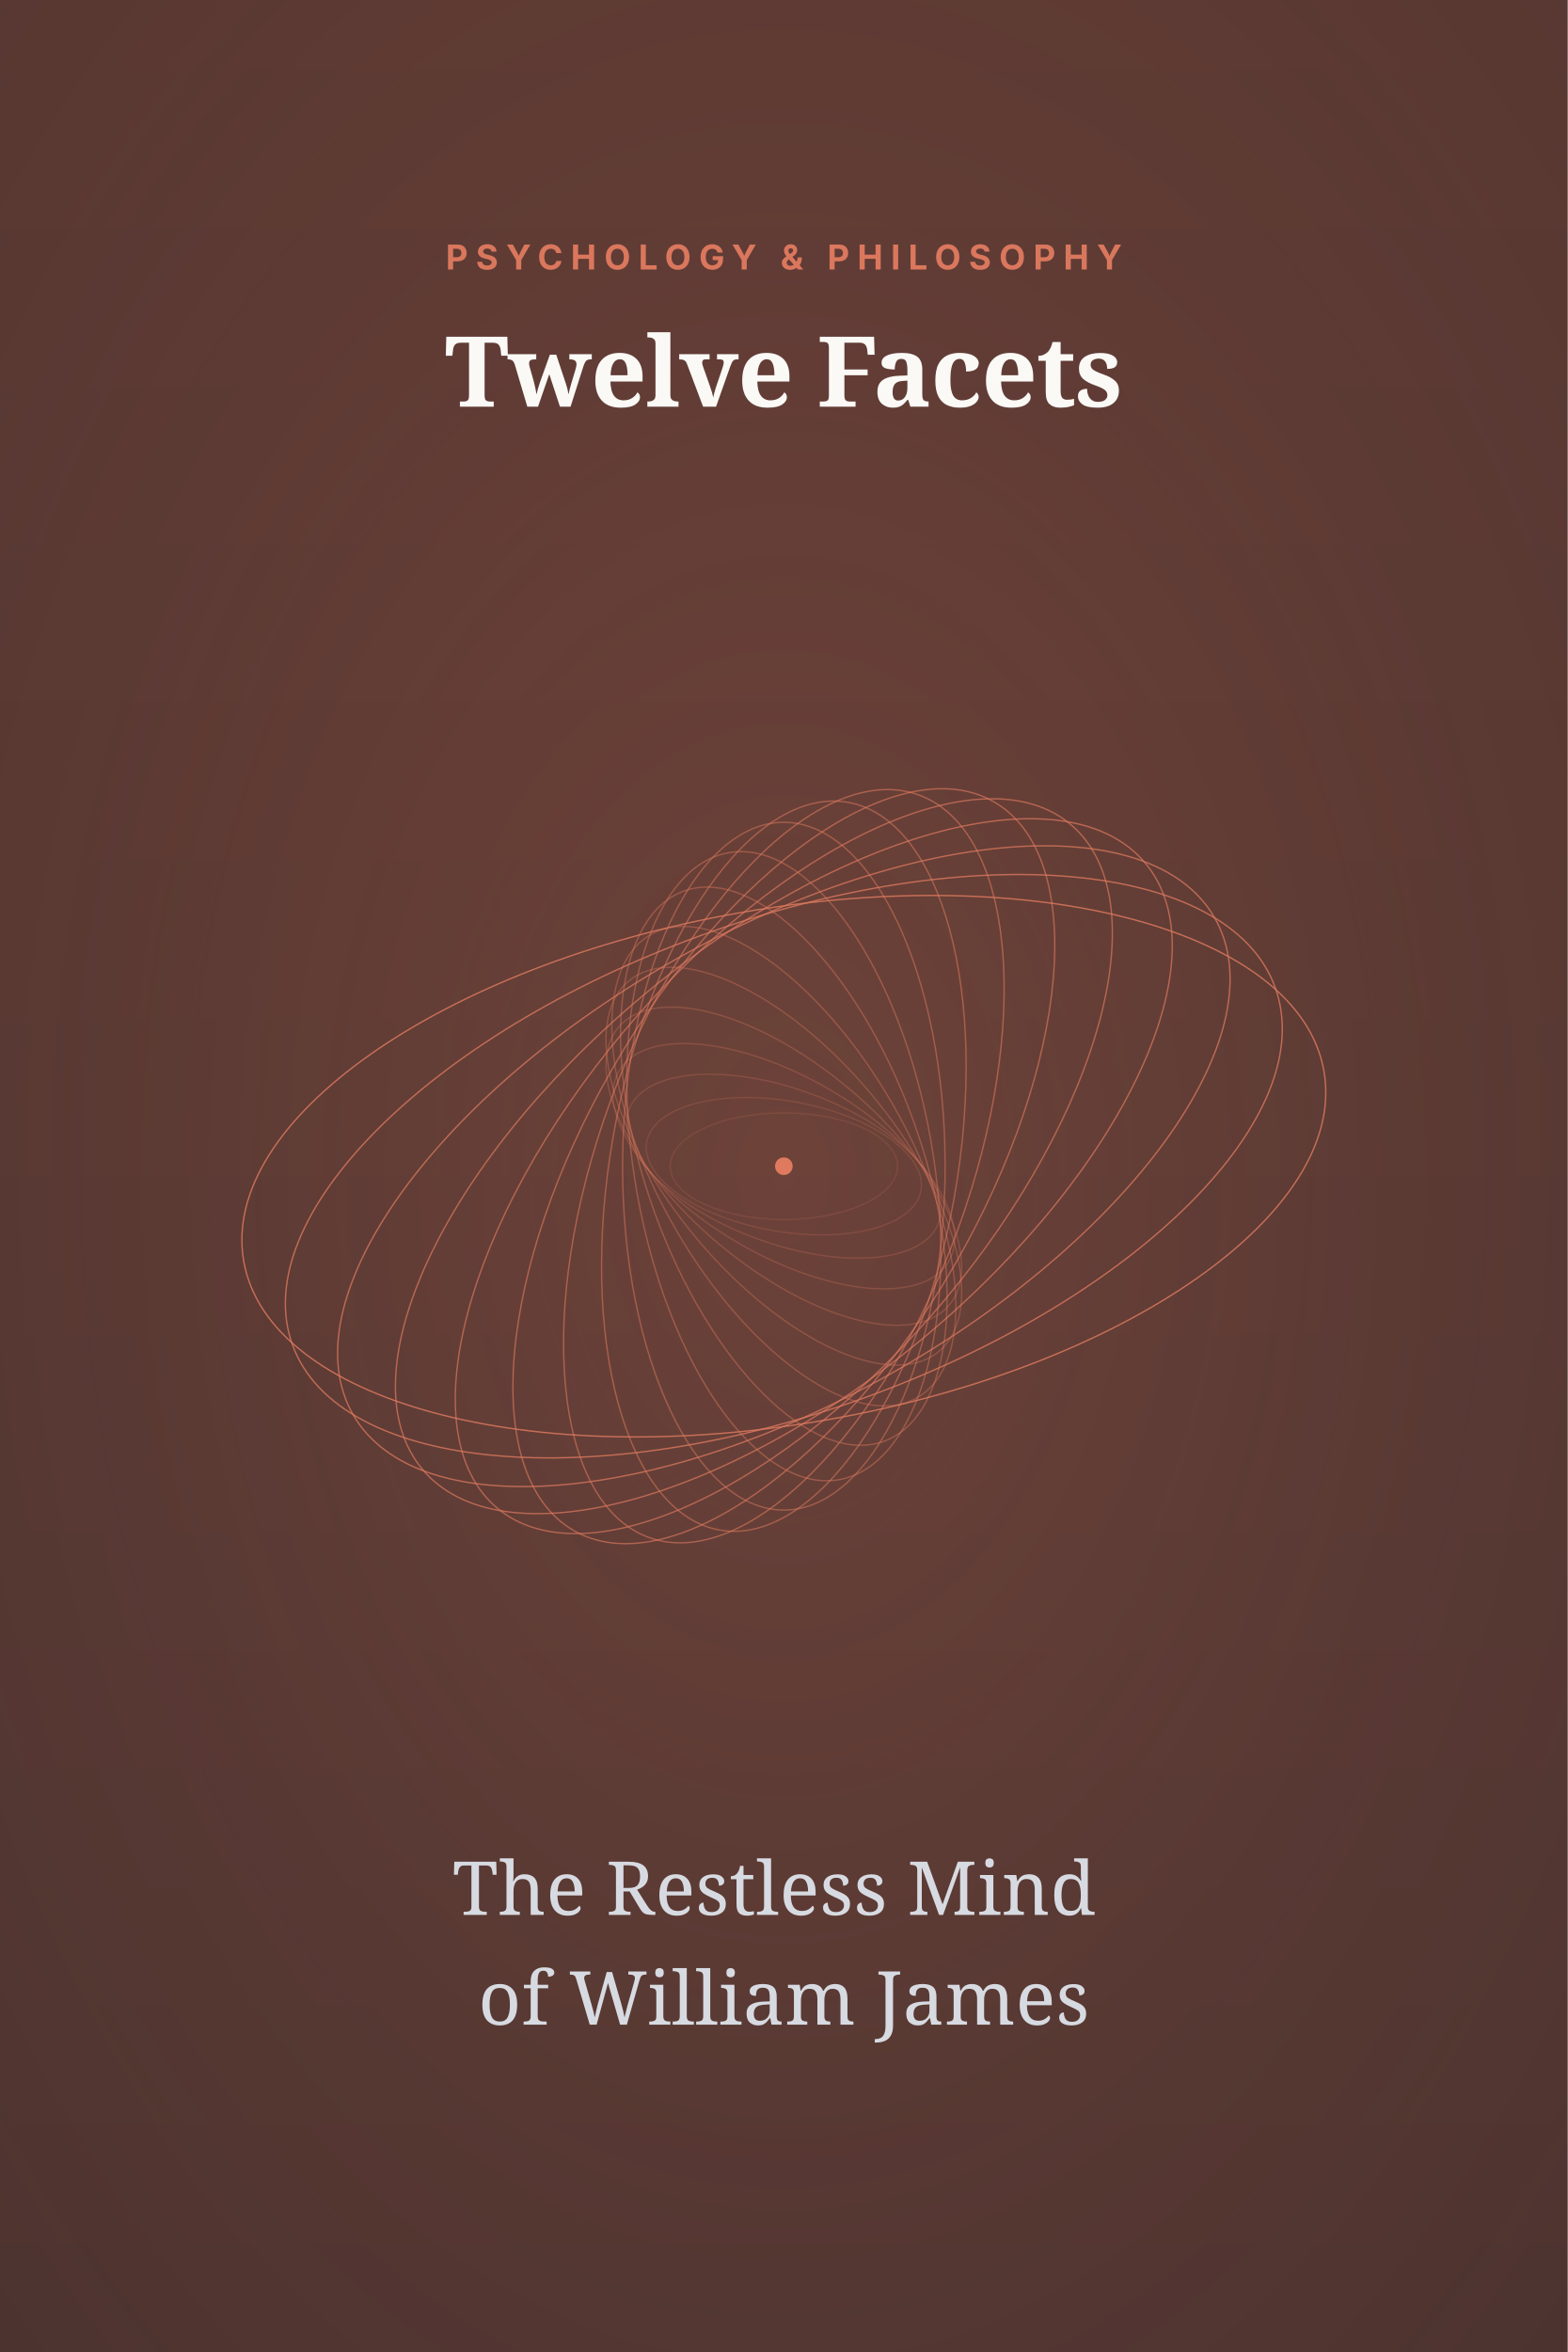
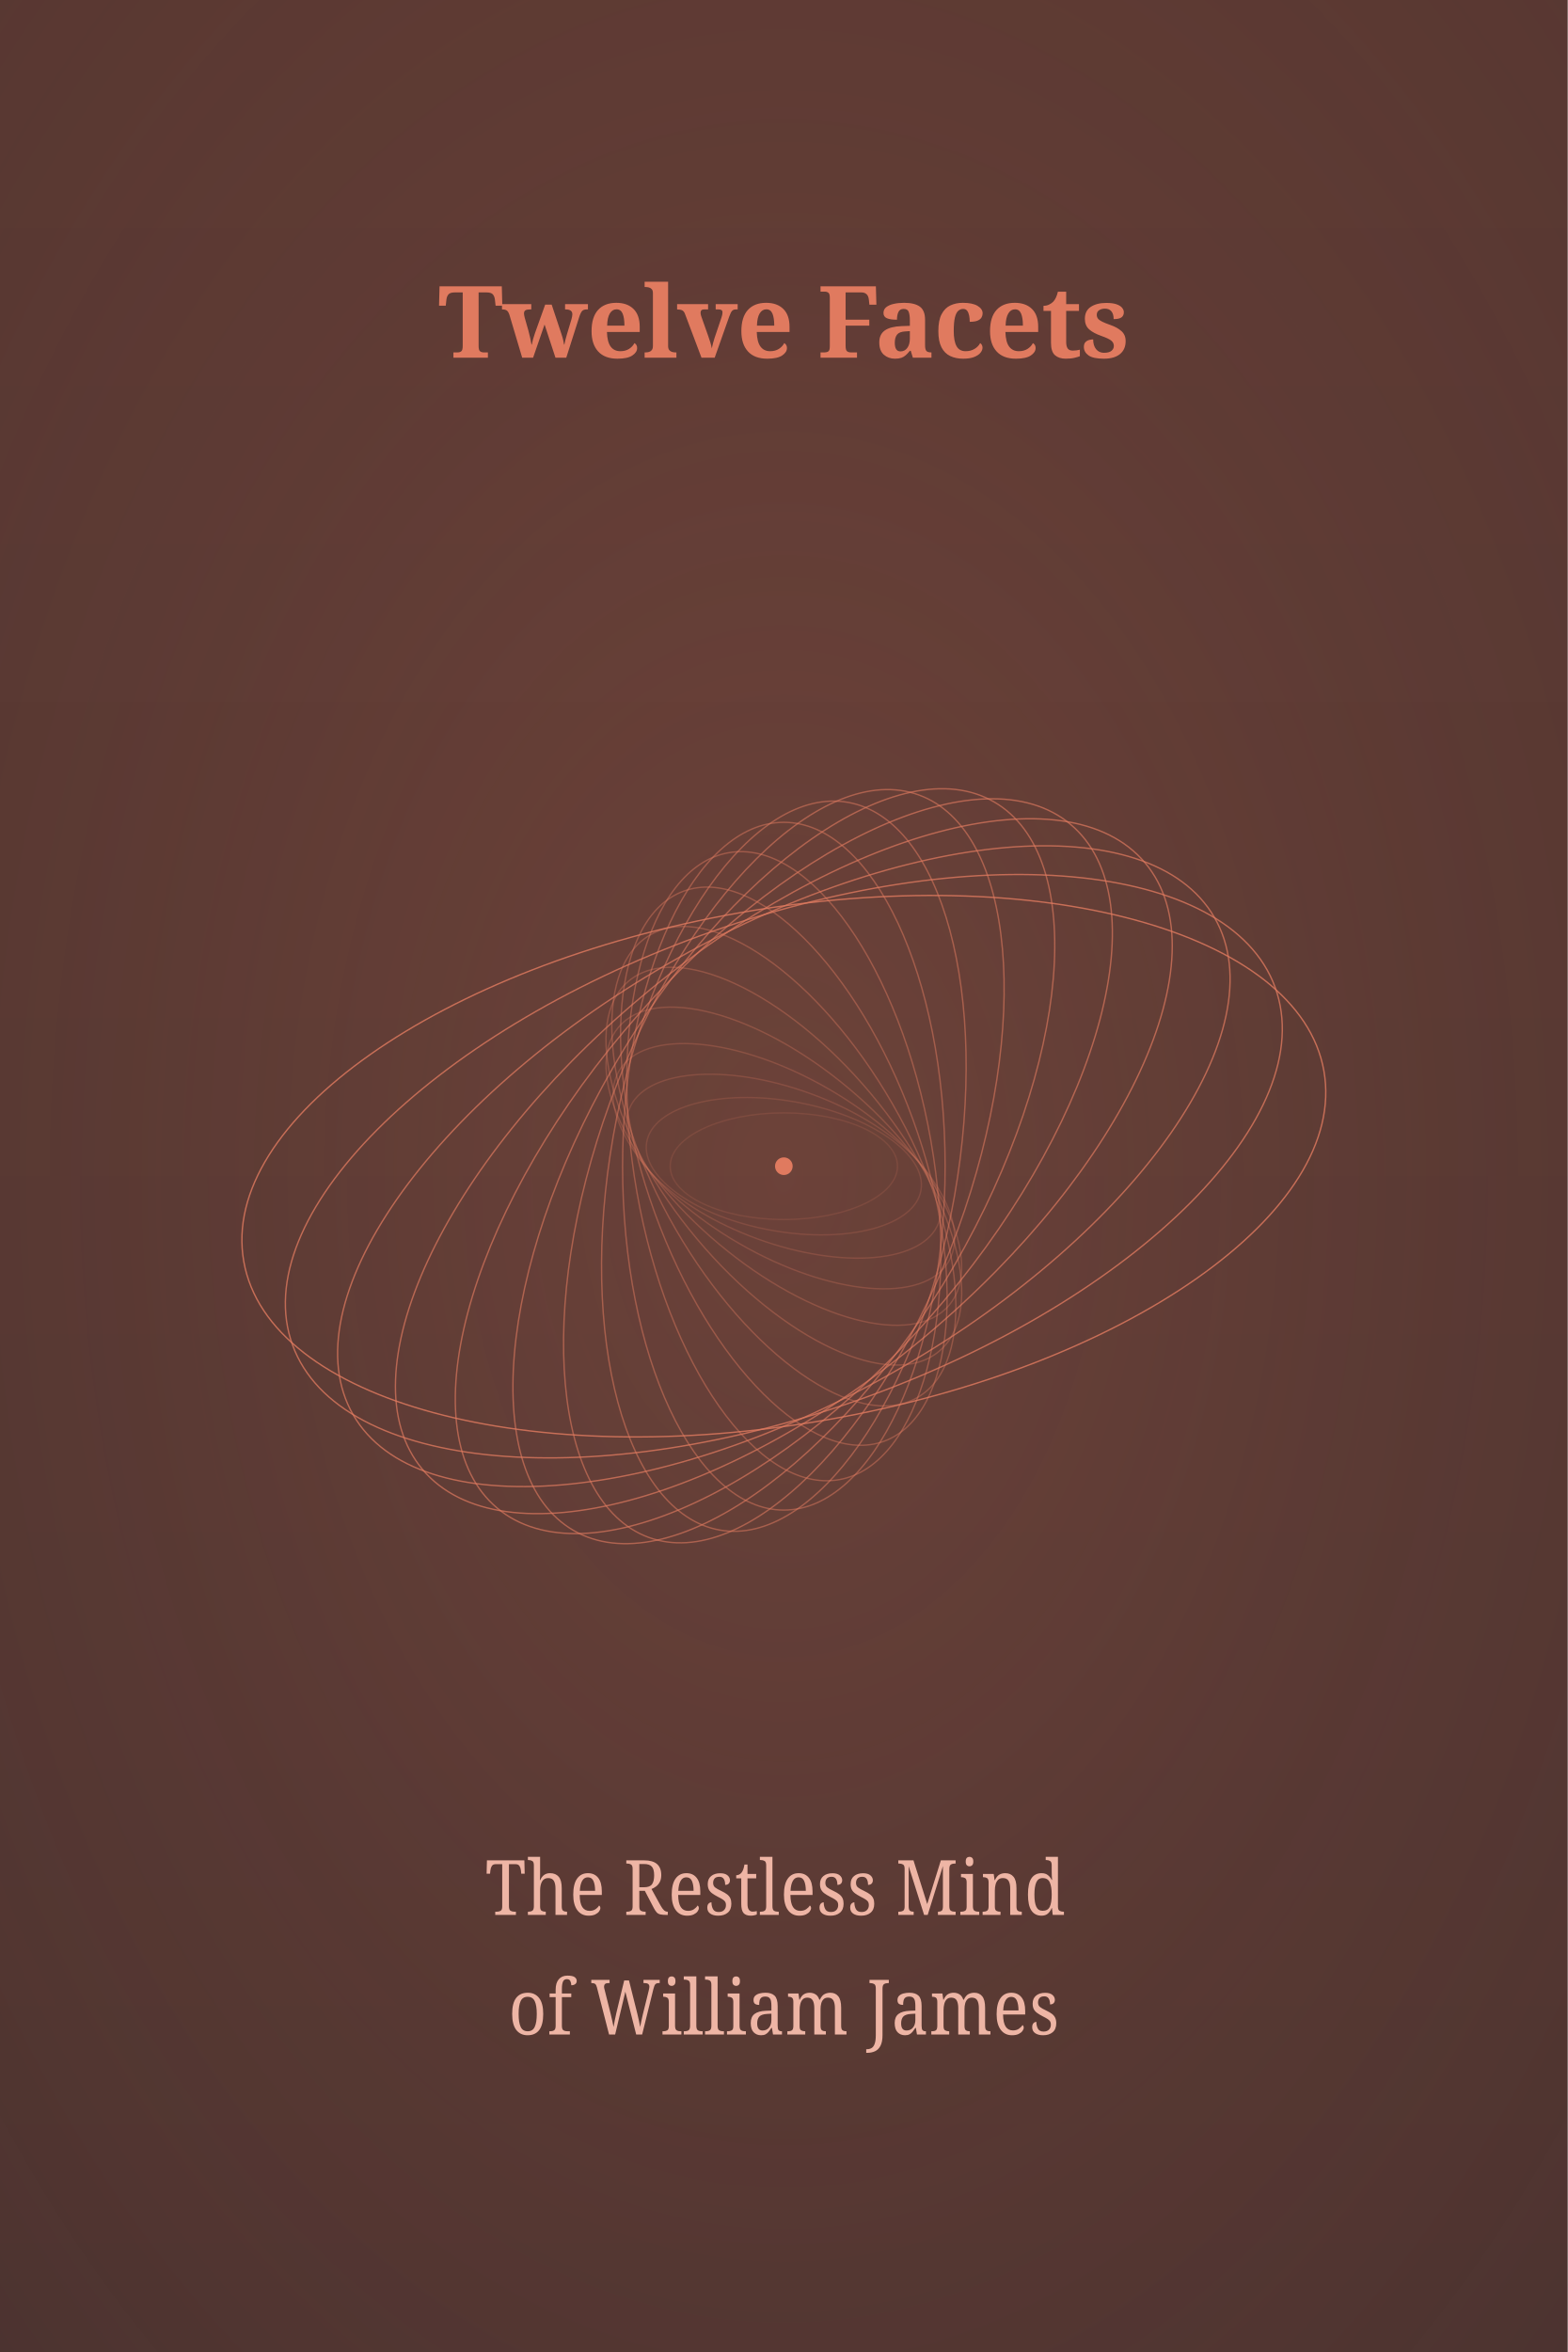
<svg xmlns="http://www.w3.org/2000/svg" viewBox="0 0 1600 2400" width="100%" height="100%">
  <defs>
    <linearGradient id="bg-flights-and-perches" x1="0%" y1="0%" x2="0%" y2="100%">
      <stop offset="0%" stop-color="#4b312d" />
      <stop offset="60%" stop-color="#422e2c" />
      <stop offset="100%" stop-color="#3e2c2b" />
    </linearGradient>
    <radialGradient id="halo-flights-and-perches" cx="50%" cy="50%" r="75%">
      <stop offset="0%" stop-color="#e07a5f" stop-opacity="0.26" />
      <stop offset="55%" stop-color="#e07a5f" stop-opacity="0.15" />
      <stop offset="100%" stop-color="#e07a5f" stop-opacity="0.08" />
    </radialGradient>
  </defs>
  <rect width="1600" height="2400" fill="url(#bg-flights-and-perches)" />
  <rect width="1600" height="2400" fill="url(#halo-flights-and-perches)" />
-   <g text-anchor="middle" font-family="'Inter', -apple-system, BlinkMacSystemFont, sans-serif">
-     <text x="800" y="275" font-size="35" font-weight="700" letter-spacing="8" fill="#e07a5f" opacity="0.95">PSYCHOLOGY &amp; PHILOSOPHY</text>
-   </g>
  <g text-anchor="middle">
-     <text x="800" y="415" font-family="'Literata', Georgia, serif" font-size="100" font-weight="700" letter-spacing="-0.01em" fill="#faf9f6">Twelve Facets</text>
+     <text x="800" y="365" font-family="'Literata', Georgia, serif" font-size="102" font-weight="700" letter-spacing="-0.01em" fill="#e07a5f">Twelve Facets</text>
  </g>
  <g class="emblem-harmonic" transform="translate(0, -210)">
    <ellipse cx="800" cy="1400" rx="116.0" ry="54.4" transform="rotate(0 800 1400)" stroke="#e07a5f" stroke-width="1.4" fill="none" opacity="0.16" />
    <ellipse cx="800" cy="1400" rx="142.1" ry="66.6" transform="rotate(10 800 1400)" stroke="#e07a5f" stroke-width="1.4" fill="none" opacity="0.20" />
    <ellipse cx="800" cy="1400" rx="168.2" ry="78.9" transform="rotate(20 800 1400)" stroke="#e07a5f" stroke-width="1.4" fill="none" opacity="0.24" />
    <ellipse cx="800" cy="1400" rx="194.3" ry="91.1" transform="rotate(30 800 1400)" stroke="#e07a5f" stroke-width="1.4" fill="none" opacity="0.27" />
    <ellipse cx="800" cy="1400" rx="220.4" ry="103.4" transform="rotate(40 800 1400)" stroke="#e07a5f" stroke-width="1.4" fill="none" opacity="0.31" />
    <ellipse cx="800" cy="1400" rx="246.5" ry="115.6" transform="rotate(50 800 1400)" stroke="#e07a5f" stroke-width="1.4" fill="none" opacity="0.35" />
    <ellipse cx="800" cy="1400" rx="272.6" ry="127.8" transform="rotate(60 800 1400)" stroke="#e07a5f" stroke-width="1.4" fill="none" opacity="0.39" />
    <ellipse cx="800" cy="1400" rx="298.7" ry="140.1" transform="rotate(70 800 1400)" stroke="#e07a5f" stroke-width="1.4" fill="none" opacity="0.43" />
    <ellipse cx="800" cy="1400" rx="324.8" ry="152.3" transform="rotate(80 800 1400)" stroke="#e07a5f" stroke-width="1.4" fill="none" opacity="0.46" />
    <ellipse cx="800" cy="1400" rx="350.9" ry="164.6" transform="rotate(90 800 1400)" stroke="#e07a5f" stroke-width="1.4" fill="none" opacity="0.50" />
    <ellipse cx="800" cy="1400" rx="377.0" ry="176.8" transform="rotate(100 800 1400)" stroke="#e07a5f" stroke-width="1.4" fill="none" opacity="0.54" />
    <ellipse cx="800" cy="1400" rx="403.1" ry="189.0" transform="rotate(110 800 1400)" stroke="#e07a5f" stroke-width="1.4" fill="none" opacity="0.58" />
    <ellipse cx="800" cy="1400" rx="429.2" ry="201.3" transform="rotate(120 800 1400)" stroke="#e07a5f" stroke-width="1.4" fill="none" opacity="0.62" />
    <ellipse cx="800" cy="1400" rx="455.3" ry="213.5" transform="rotate(130 800 1400)" stroke="#e07a5f" stroke-width="1.4" fill="none" opacity="0.65" />
    <ellipse cx="800" cy="1400" rx="481.4" ry="225.8" transform="rotate(140 800 1400)" stroke="#e07a5f" stroke-width="1.4" fill="none" opacity="0.69" />
    <ellipse cx="800" cy="1400" rx="507.5" ry="238.0" transform="rotate(150 800 1400)" stroke="#e07a5f" stroke-width="1.4" fill="none" opacity="0.73" />
    <ellipse cx="800" cy="1400" rx="533.6" ry="250.2" transform="rotate(160 800 1400)" stroke="#e07a5f" stroke-width="1.4" fill="none" opacity="0.77" />
    <ellipse cx="800" cy="1400" rx="559.7" ry="262.5" transform="rotate(170 800 1400)" stroke="#e07a5f" stroke-width="1.4" fill="none" opacity="0.81" />
    <circle cx="800" cy="1400" r="9" fill="#e07a5f" />
  </g>
-   <g text-anchor="middle">
-     <text x="800" y="1954" font-family="'Literata', Georgia, serif" font-size="76" font-weight="500" letter-spacing="0.005em" fill="#e2e8f0" opacity="0.92">
+   <g text-anchor="middle" transform="translate(800, 0) scale(0.87, 1) translate(-800, 0)">
+     <text x="800" y="1954" font-family="'Literata', Georgia, serif" font-size="78" font-weight="300" letter-spacing="0.01em" fill="#eeb5a5">
      <tspan x="800" dy="0">The Restless Mind</tspan>
-       <tspan x="800" dy="112">of William James</tspan>
+       <tspan x="800" dy="122">of William James</tspan>
    </text>
  </g>
</svg>
